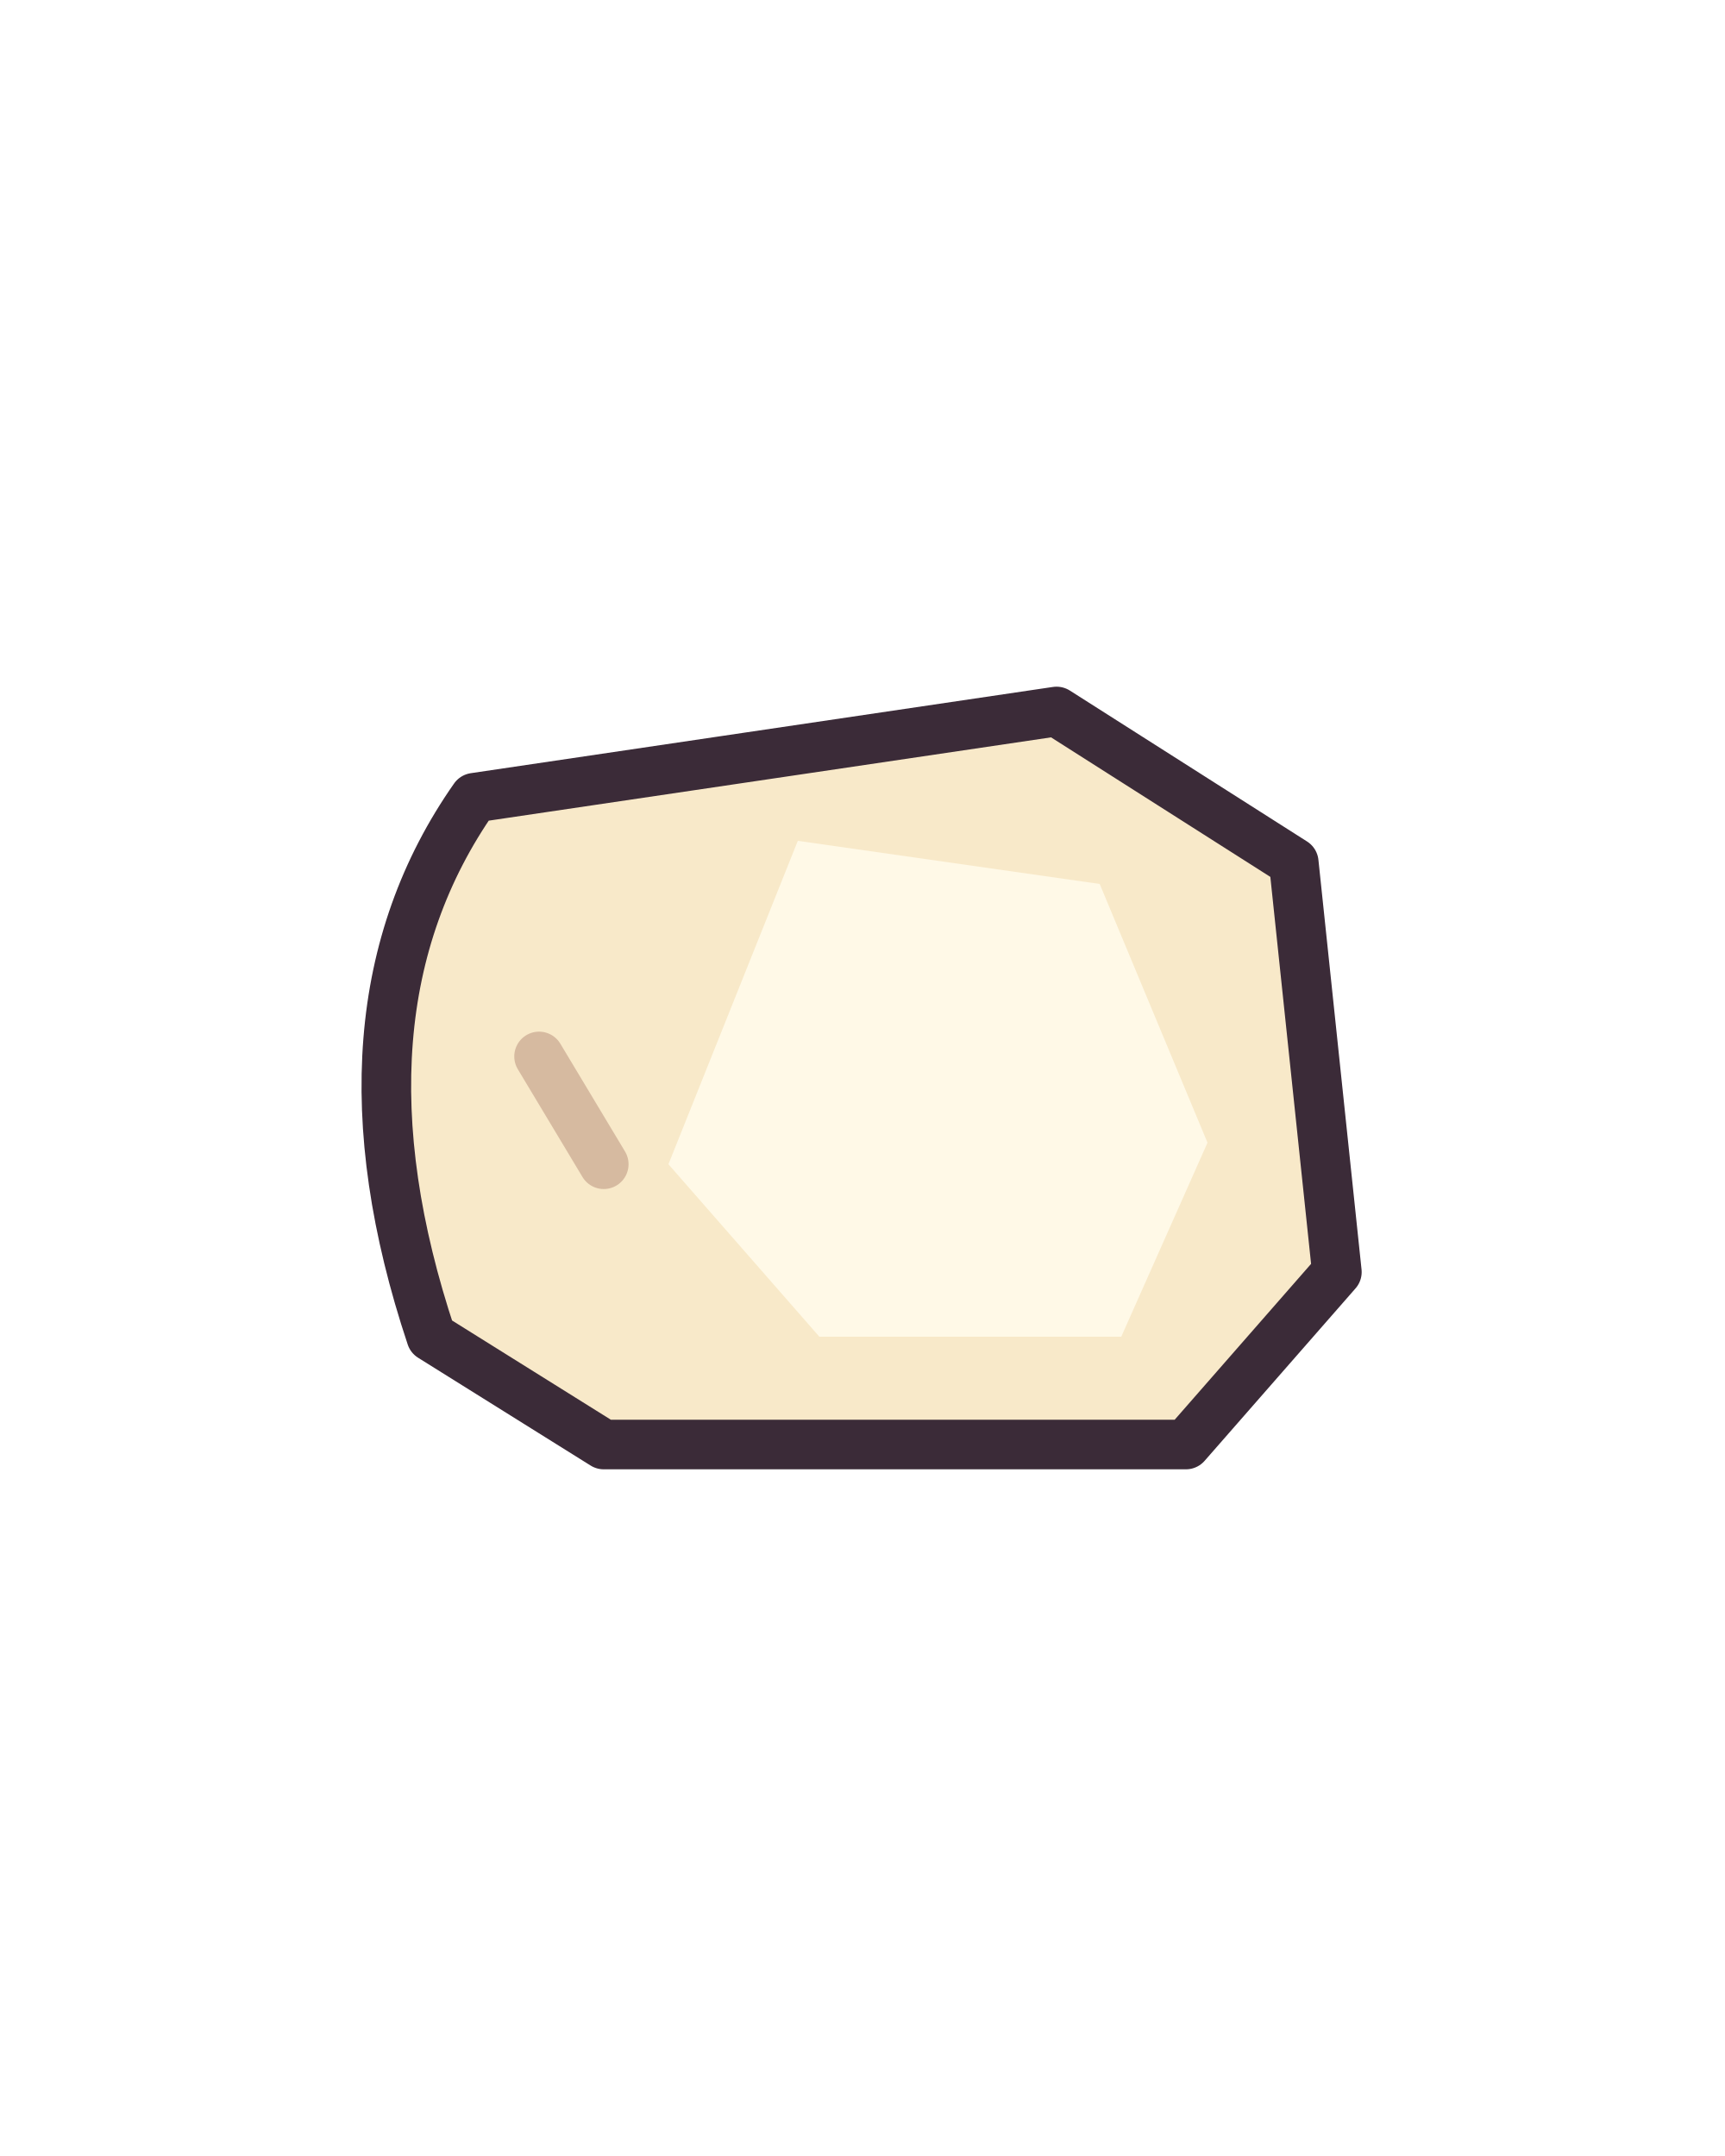
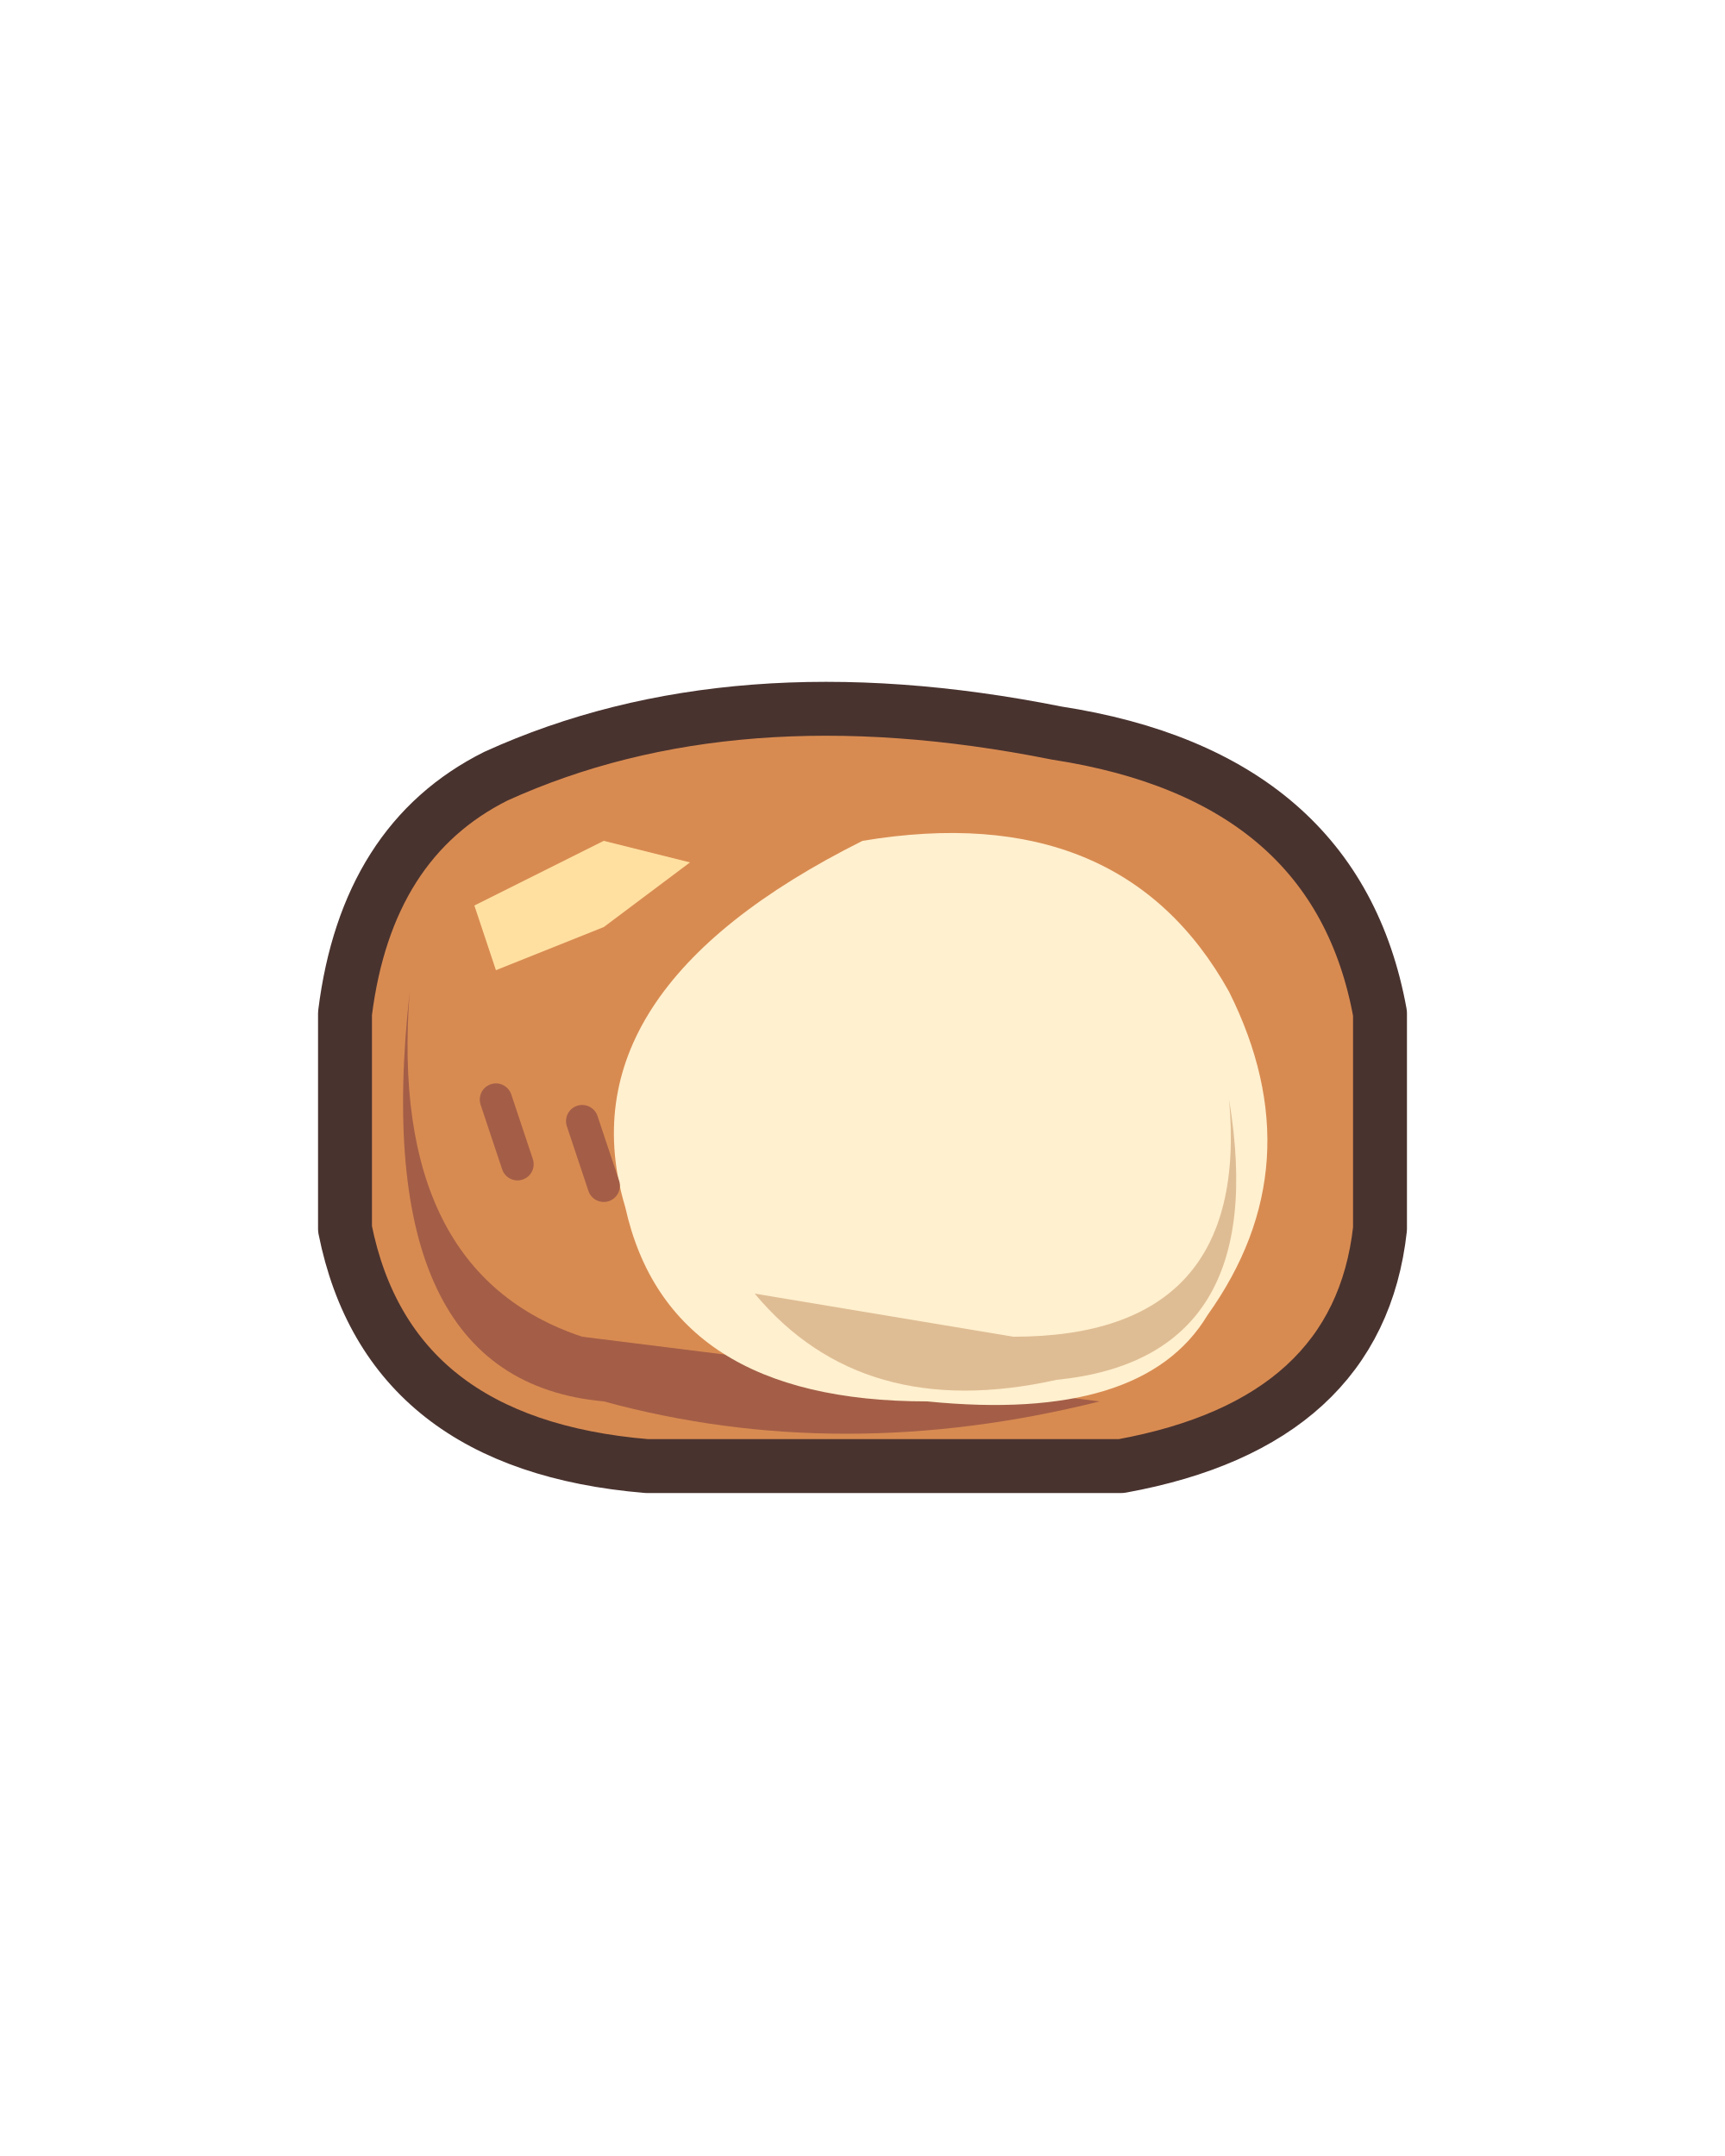
<svg xmlns="http://www.w3.org/2000/svg" viewBox="-40 -50 80 100" width="160" height="200">
-   <g stroke="#3b2b38" stroke-width="2.3" stroke-linejoin="round" stroke-linecap="round">
-     <path fill="#f8e9c9" d="M-18-13Q-25-3-20 12L-12 17H15L22 9L20-10L9-17Z" />
-     <path fill="#fff9e7" stroke="none" d="M-3-11L11-9L16 3L12 12H-2L-9 4Z" />
-     <path fill="none" stroke="#d6baa0" d="M-15-1l3 5" />
+   <g stroke="#49332f" stroke-width="2.5" stroke-linejoin="round" stroke-linecap="round">
+     <path fill="#d88b51" d="M-17-14Q-6-19 9-16Q22-14 24-3L24 7Q23 16 12 18L-10 18Q-22 17-24 7L-24-3Q-23-11-17-14Z" />
+     <path fill="#a45e47" stroke="none" d="M-21-4Q-22 9-13 12L11 15Q-1 18-12 15Q-23 14-21-4Z" />
+     <path fill="#fff0cf" stroke="none" d="M0-11Q12-13 17-4Q21 4 16 11Q13 16 3 15Q-9 15-11 6Q-14-4 0-11Z" />
+     <path fill="#dfbd94" stroke="none" d="M17 1Q18 12 7 12L-5 10Q0 16 9 14Q19 13 17 1Z" />
+     <path fill="#ffe0a1" stroke="none" d="M-18-8L-12-11L-8-10L-12-7L-17-5Z" />
+     <path fill="none" stroke="#a45e47" stroke-width="1.5" d="M-17 1l1 3m3-2 1 3" />
  </g>
</svg>
